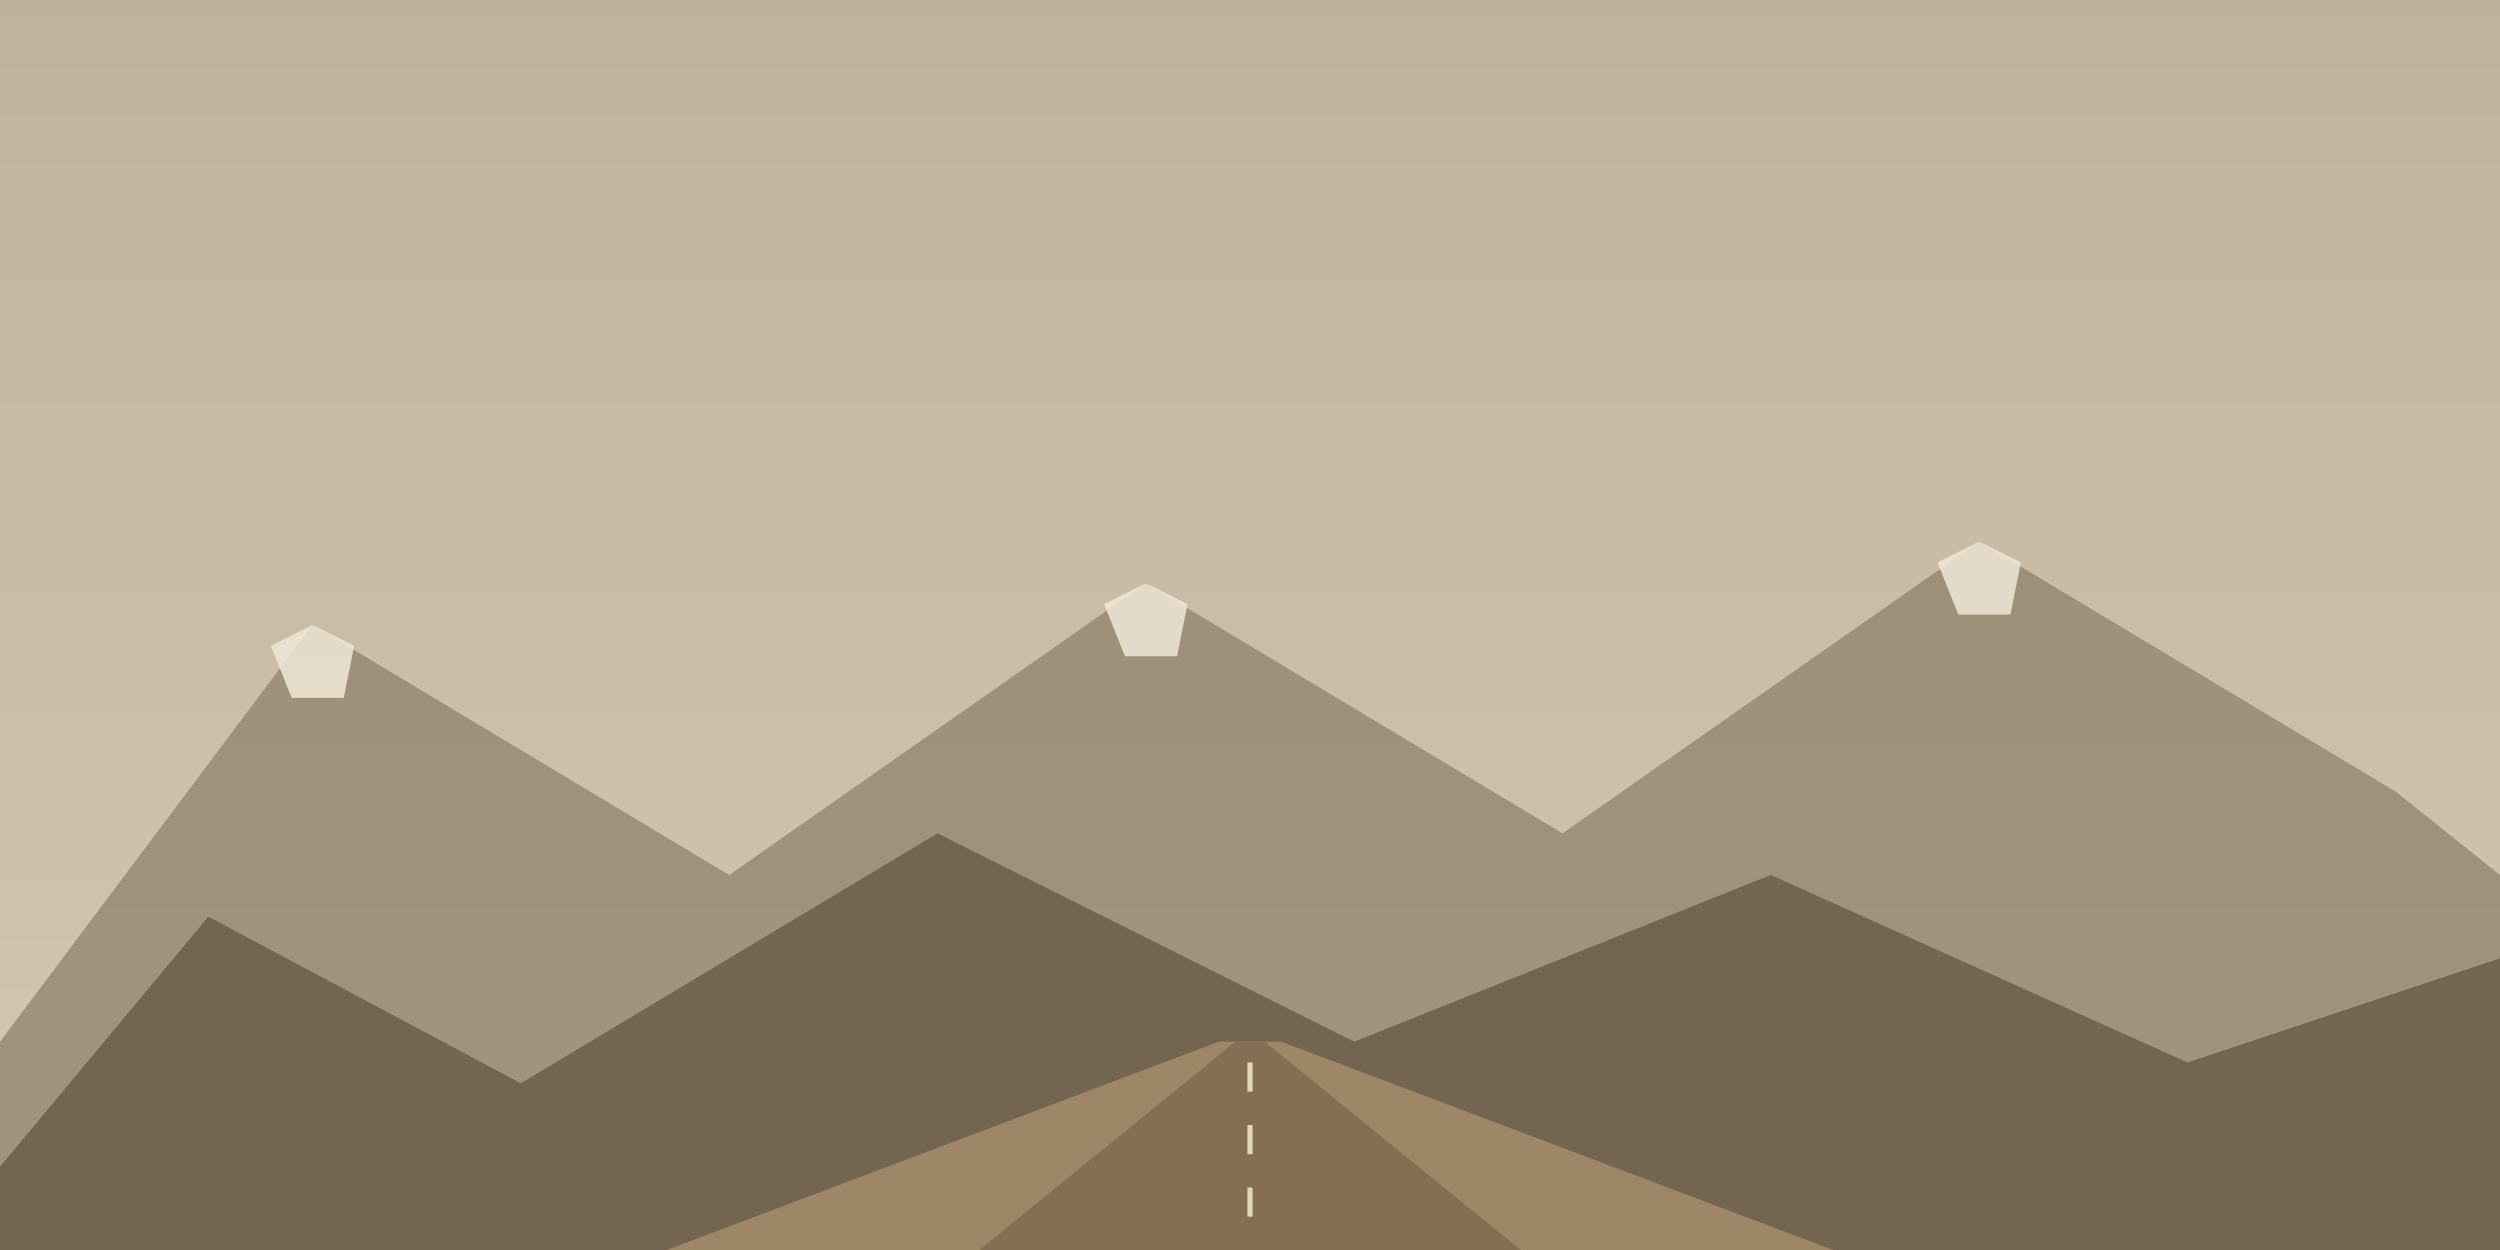
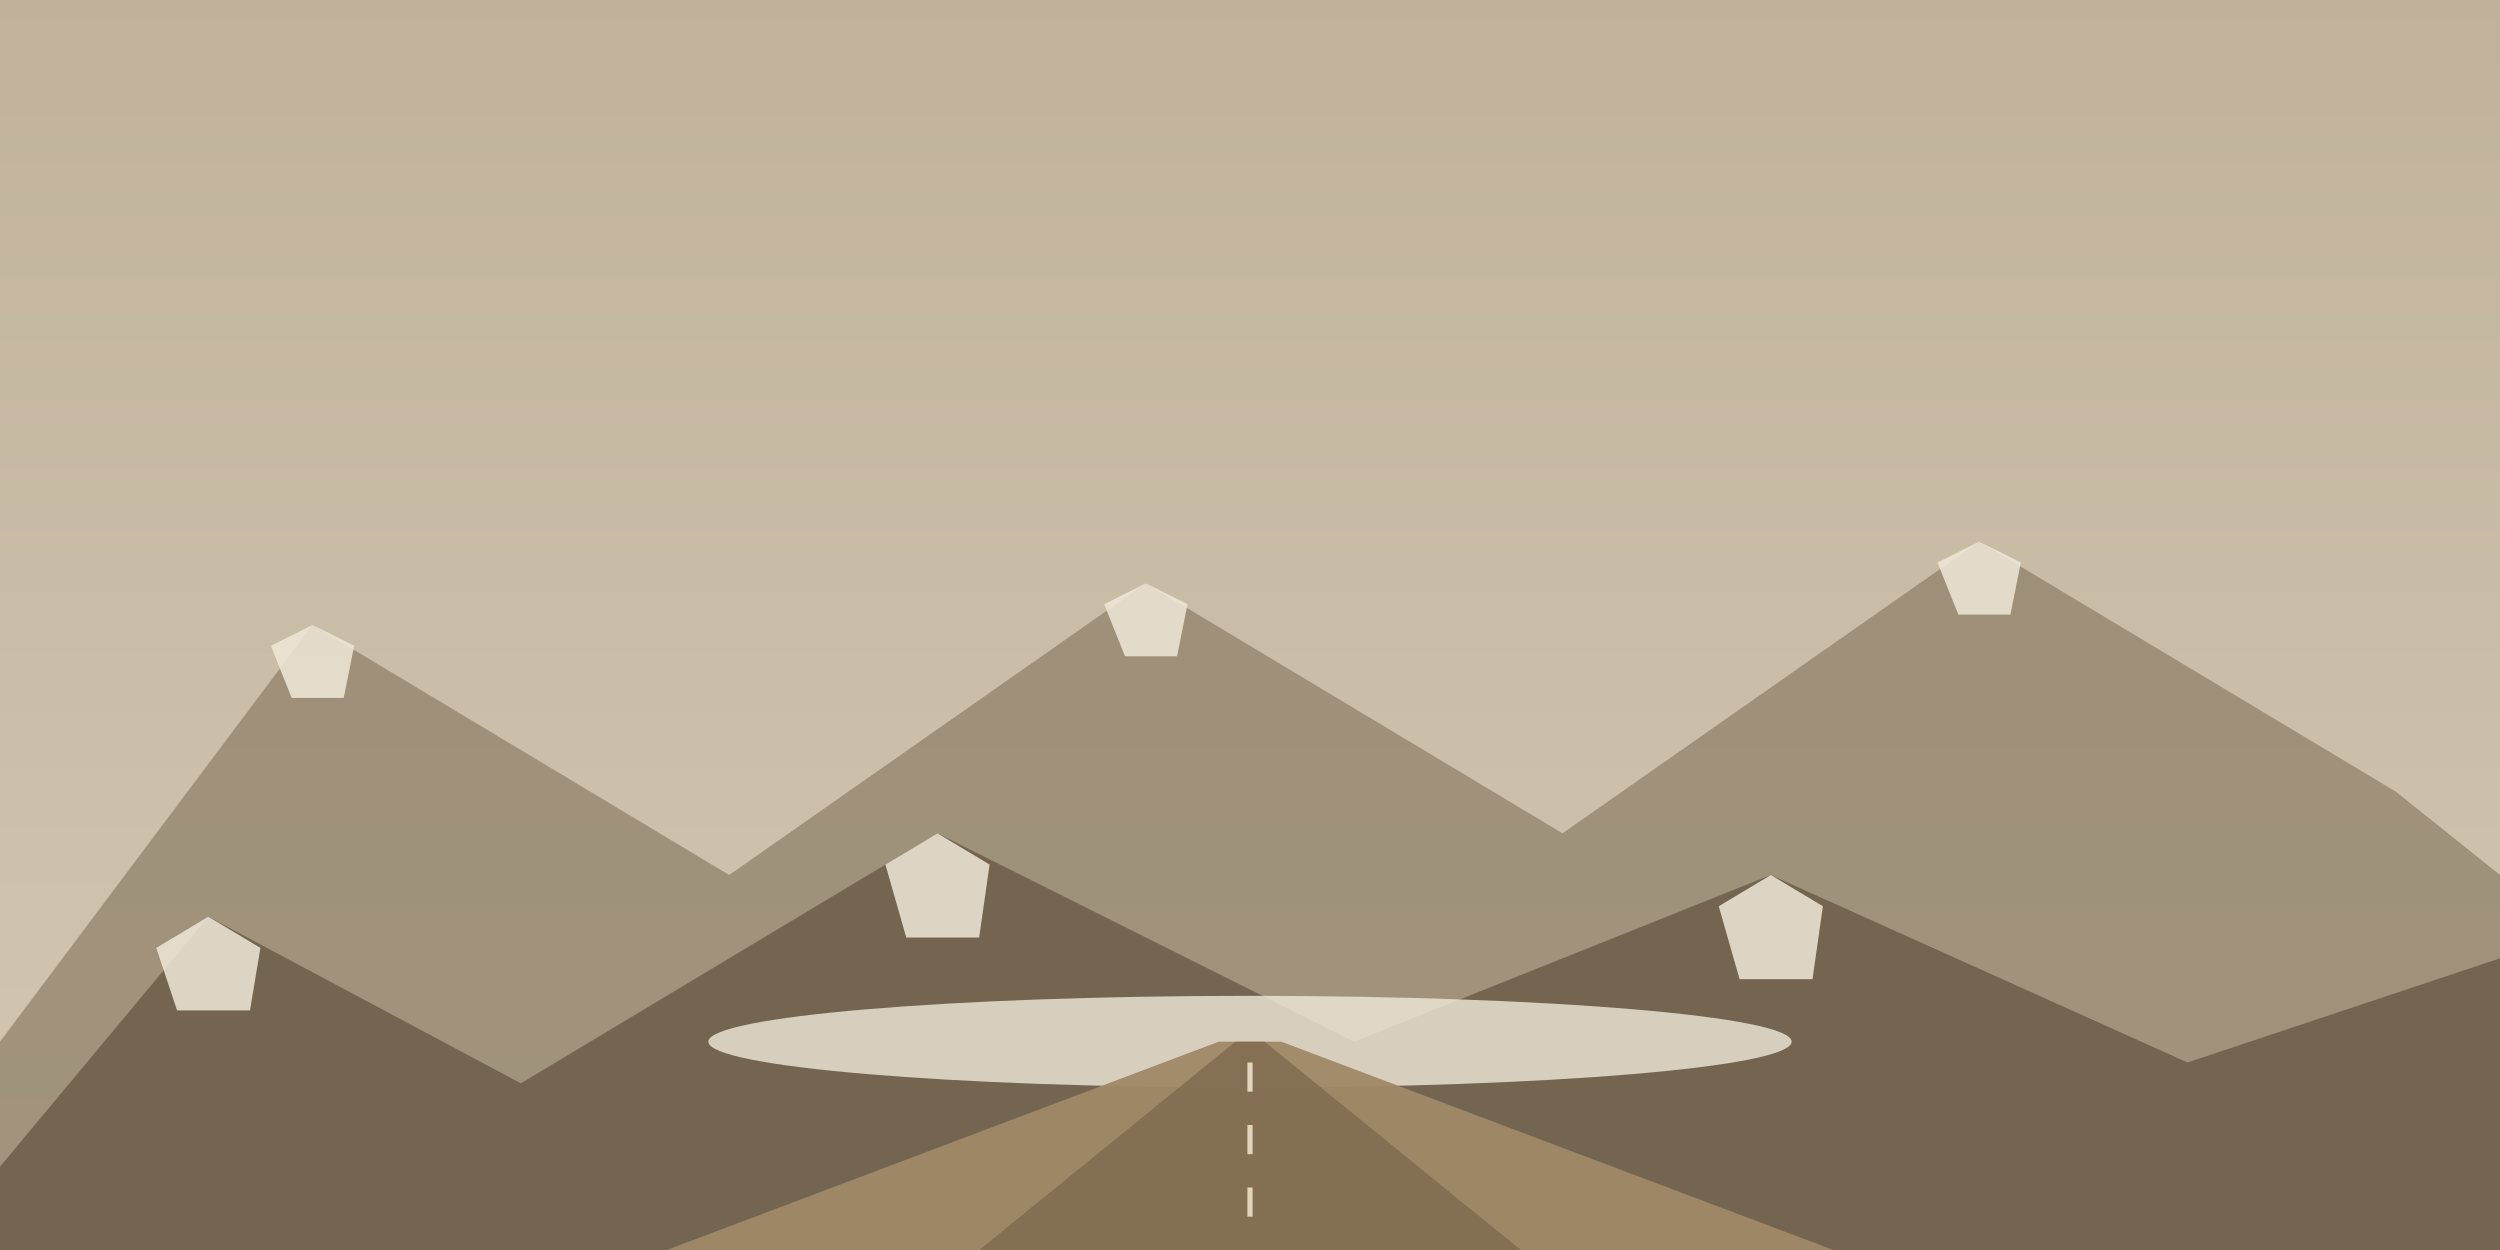
<svg xmlns="http://www.w3.org/2000/svg" viewBox="0 0 1200 600" preserveAspectRatio="xMidYMax slice">
  <defs>
    <linearGradient id="msky" x1="0" y1="0" x2="0" y2="1">
      <stop offset="0" stop-color="#c0b29a" />
      <stop offset="1" stop-color="#d4c8b4" />
    </linearGradient>
    <style>
      .road-stripe { animation: road-flow 1.4s linear infinite; }
      @keyframes road-flow { to { stroke-dashoffset: -30; } }
    </style>
  </defs>
  <rect width="1200" height="600" fill="url(#msky)" />
  <polygon points="0,500 150,300 350,420 550,280 750,400 950,260 1150,380 1200,420 1200,600 0,600" fill="#8b7d65" opacity="0.7" />
  <polygon points="130,310 150,300 170,310 165,335 140,335" fill="#f0e8d8" opacity="0.85" />
  <polygon points="530,290 550,280 570,290 565,315 540,315" fill="#f0e8d8" opacity="0.85" />
  <polygon points="930,270 950,260 970,270 965,295 940,295" fill="#f0e8d8" opacity="0.85" />
  <polygon points="0,560 100,440 250,520 450,400 650,500 850,420 1050,510 1200,460 1200,600 0,600" fill="#6b5d48" opacity="0.85" />
+   <polygon points="75,455 100,440 125,455 120,485 85,485" fill="#f0e8d8" opacity="0.85" />
+   <polygon points="425,415 450,400 475,415 470,450 435,450" fill="#f0e8d8" opacity="0.85" />
+   <polygon points="825,435 850,420 875,435 870,470 835,470" fill="#f0e8d8" opacity="0.85" />
+   <ellipse cx="600" cy="500" rx="260" ry="22" fill="#f0e8d8" opacity="0.8" />
  <polygon points="585,500 615,500 880,600 320,600" fill="#a08868" opacity="0.95" />
  <polygon points="593,500 607,500 730,600 470,600" fill="#806b50" opacity="0.85" />
  <line class="road-stripe" x1="600" y1="510" x2="600" y2="600" stroke="#f0e8d0" stroke-width="2.5" stroke-dasharray="14,16" opacity="0.85" />
</svg>
